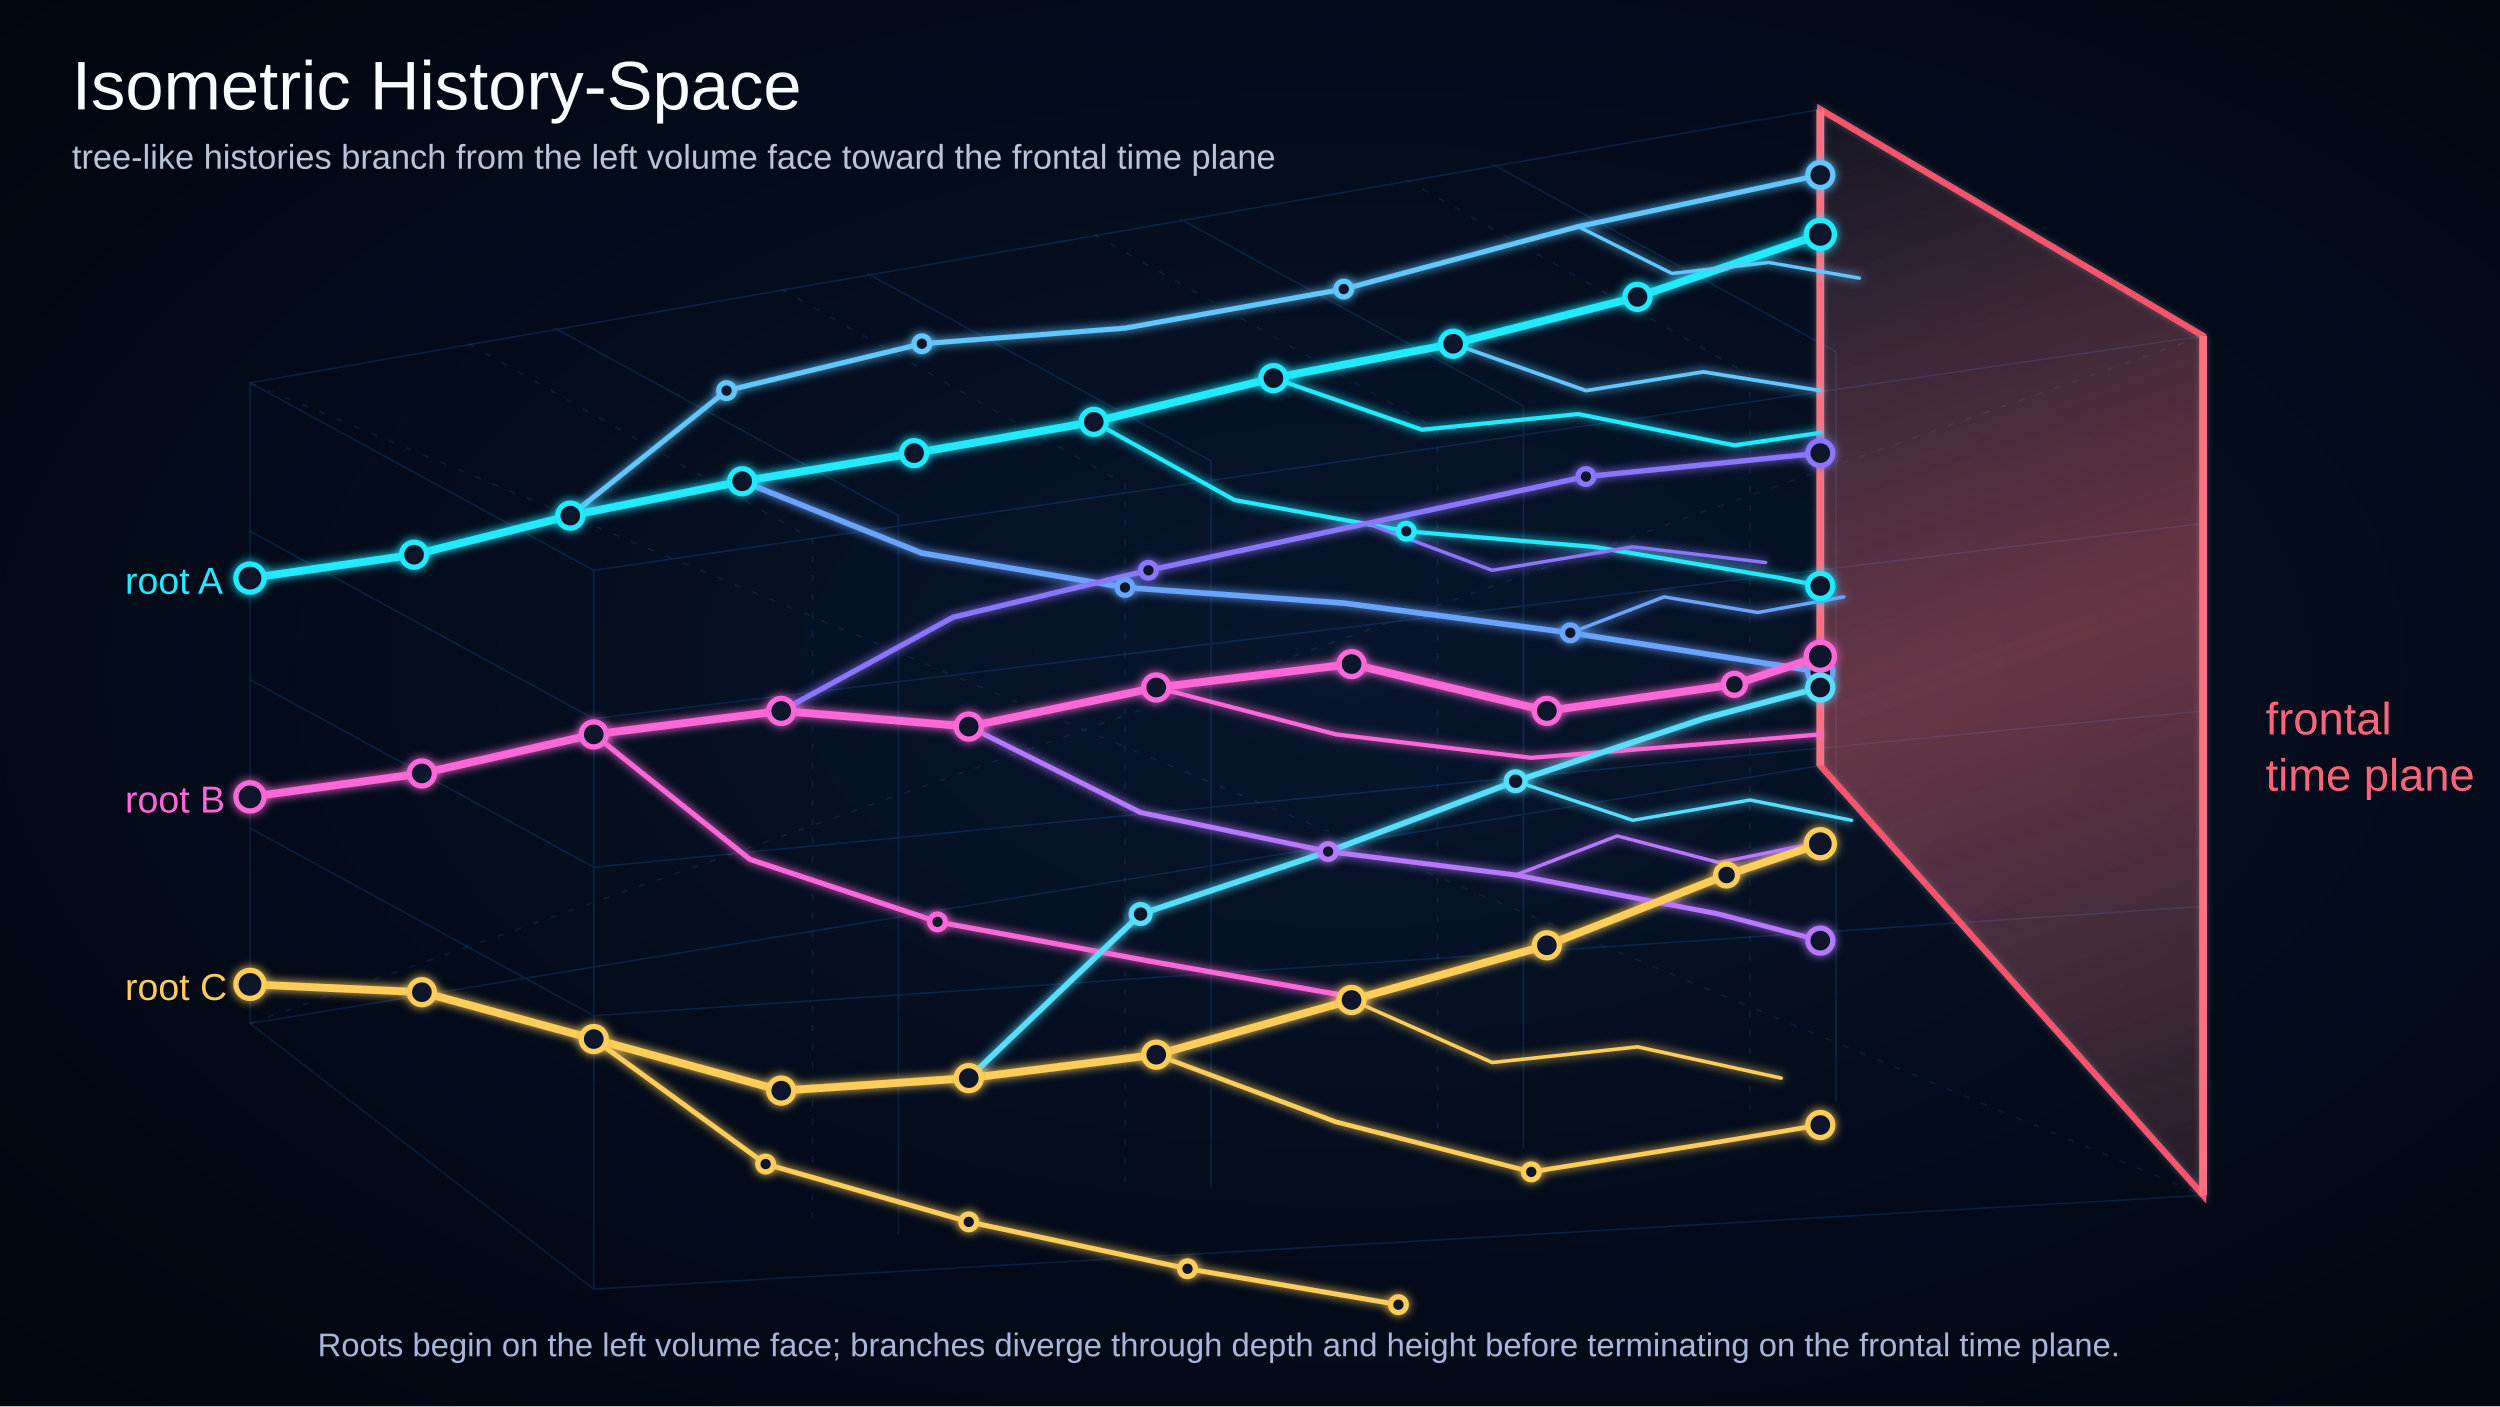
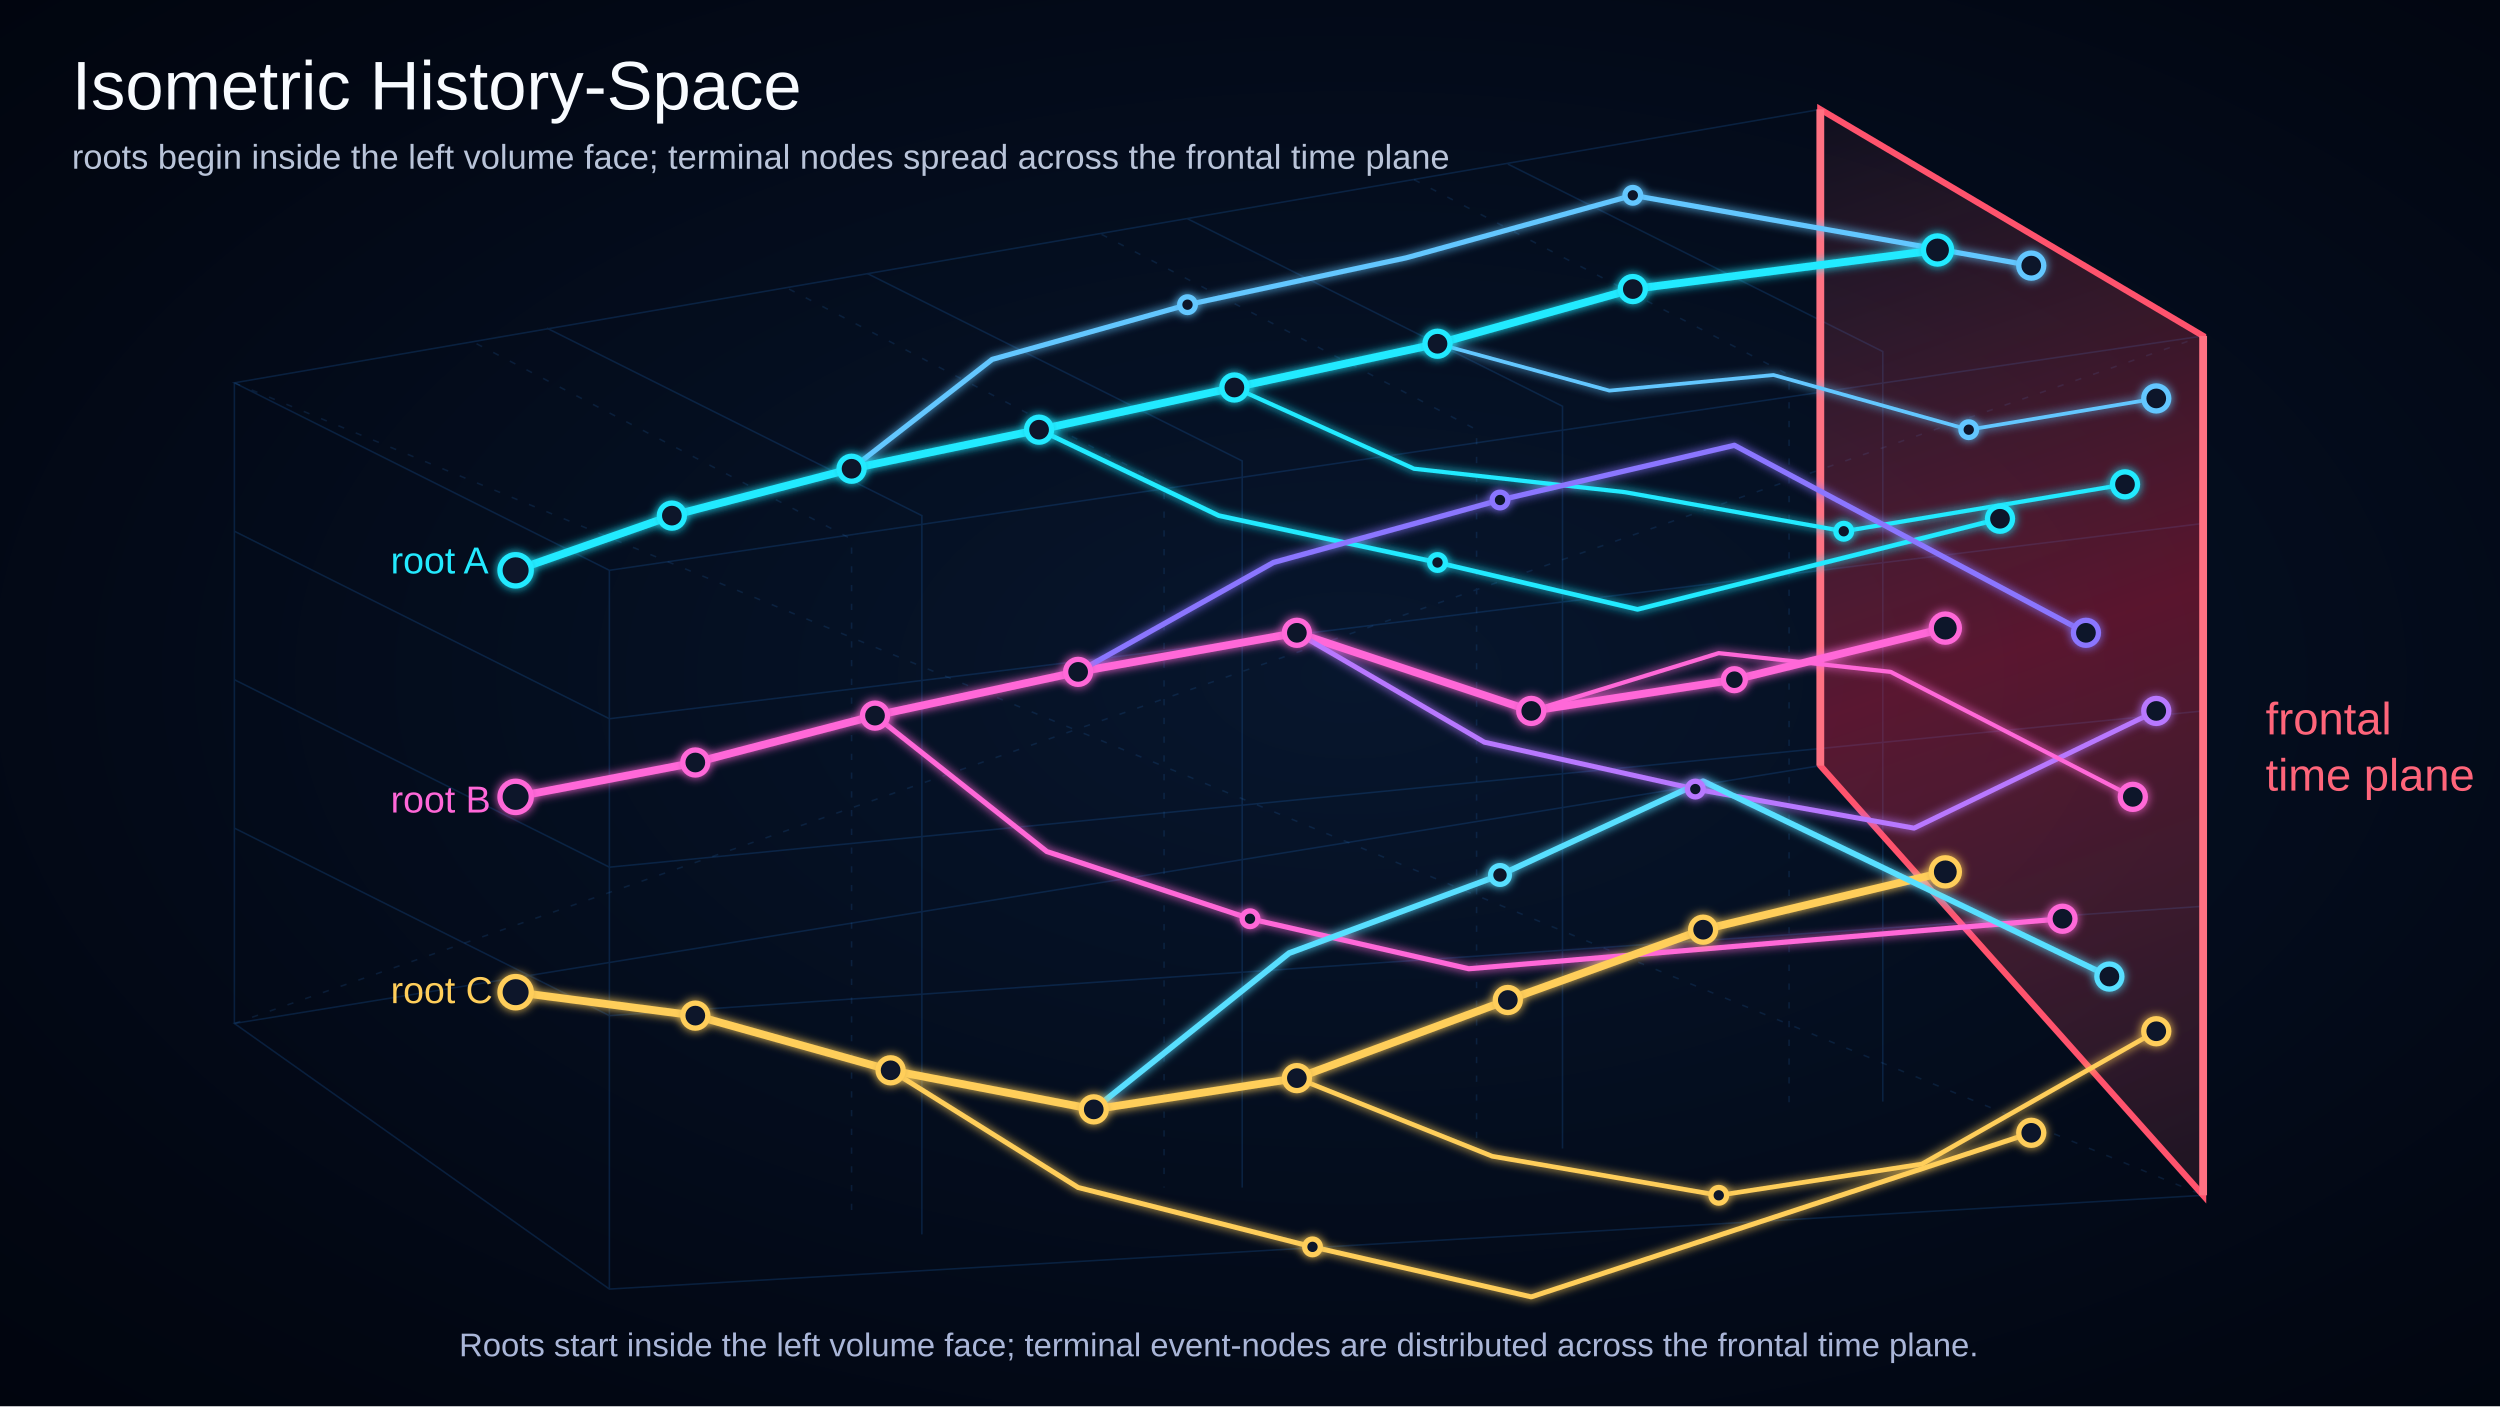
<svg xmlns="http://www.w3.org/2000/svg" viewBox="0 0 1600 900" role="img" aria-labelledby="title desc">
  <defs>
    <radialGradient id="bg" cx="54%" cy="48%" r="88%">
      <stop offset="0" stop-color="#07162d" />
      <stop offset="0.68" stop-color="#020713" />
      <stop offset="1" stop-color="#00030a" />
    </radialGradient>
    <linearGradient id="plane" x1="1165" y1="70" x2="1410" y2="765" gradientUnits="userSpaceOnUse">
      <stop offset="0" stop-color="#ff6b7d" stop-opacity="0.05" />
      <stop offset="0.5" stop-color="#ff234a" stop-opacity="0.34" />
      <stop offset="1" stop-color="#ff6b7d" stop-opacity="0.10" />
    </linearGradient>
    <filter id="glow" x="-70%" y="-70%" width="240%" height="240%">
      <feGaussianBlur stdDeviation="3" result="b" />
      <feMerge>
        <feMergeNode in="b" />
        <feMergeNode in="SourceGraphic" />
      </feMerge>
    </filter>
-     <filter id="soft" x="-50%" y="-50%" width="200%" height="200%">
-       <feDropShadow dx="0" dy="0" stdDeviation="2" flood-color="#ffffff" flood-opacity="0.25" />
-     </filter>
  </defs>
  <rect width="1600" height="900" fill="url(#bg)" />
  <text x="46" y="70" fill="#f8fbff" font-family="Segoe UI, Arial, sans-serif" font-size="44">Isometric History-Space</text>
-   <text x="46" y="108" fill="#b9c4d9" font-family="Segoe UI, Arial, sans-serif" font-size="22">tree-like histories branch from the left volume face toward the frontal time plane</text>
+   <text x="46" y="108" fill="#b9c4d9" font-family="Segoe UI, Arial, sans-serif" font-size="22">roots begin inside the left volume face; terminal nodes spread across the frontal time plane</text>
  <g stroke="#1f6fc7" fill="none" opacity="0.22">
-     <path d="M160 245 L1165 70 L1410 215 L380 365 Z" />
-     <path d="M160 655 L1165 490 L1410 765 L380 825 Z" />
-     <path d="M160 245 V655 M380 365 V825 M1165 70 V490 M1410 215 V765" />
-     <path d="M160 340 L380 460 L1410 335 M160 435 L380 555 L1410 455 M160 530 L380 650 L1410 580" />
-     <path d="M355 210 L575 330 V790 M555 175 L775 295 V760 M755 140 L975 260 V735 M955 105 L1175 225 V705" />
+     <path d="M150 245 L1165 70 L1410 215 L390 365 Z" />
+     <path d="M150 655 L1165 490 L1410 765 L390 825 Z" />
+     <path d="M150 245 V655 M390 365 V825 M1165 70 V490 M1410 215 V765" />
+     <path d="M150 340 L390 460 L1410 335 M150 435 L390 555 L1410 455 M150 530 L390 650 L1410 580" />
+     <path d="M350 210 L590 330 V790 M555 175 L795 295 V760 M760 140 L1000 260 V735 M965 105 L1205 225 V705" />
  </g>
  <g opacity="0.16" stroke="#2d7fd7" fill="none" stroke-dasharray="4 8">
-     <path d="M160 245 L1410 765 M160 655 L1410 215" />
-     <path d="M300 220 L520 345 L520 780 M500 185 L720 310 L720 760 M700 150 L920 275 L920 735 M900 115 L1120 240 L1120 710" />
+     <path d="M150 245 L1410 765 M150 655 L1410 215" />
+     <path d="M305 220 L545 345 L545 780 M505 185 L745 310 L745 760 M705 150 L945 275 L945 735 M905 115 L1145 240 L1145 710" />
  </g>
-   <g filter="url(#soft)">
-     <polygon points="1165,70 1410,215 1410,765 1165,490" fill="url(#plane)" stroke="#ff536d" stroke-width="4" />
-     <line x1="1165" y1="70" x2="1165" y2="490" stroke="#ff7182" stroke-width="5" />
-     <line x1="1410" y1="215" x2="1410" y2="765" stroke="#ff7182" stroke-width="5" />
-   </g>
+   <polygon points="1165,70 1410,215 1410,765 1165,490" fill="url(#plane)" stroke="#ff536d" stroke-width="4" />
+   <line x1="1165" y1="70" x2="1165" y2="490" stroke="#ff7182" stroke-width="5" />
+   <line x1="1410" y1="215" x2="1410" y2="765" stroke="#ff7182" stroke-width="5" />
  <text x="1450" y="470" fill="#ff657a" font-family="Segoe UI, Arial, sans-serif" font-size="29">frontal</text>
  <text x="1450" y="506" fill="#ff657a" font-family="Segoe UI, Arial, sans-serif" font-size="29">time plane</text>
-   <text x="80" y="380" fill="#23eaff" font-family="Segoe UI, Arial, sans-serif" font-size="24">root A</text>
-   <text x="80" y="520" fill="#ff67d8" font-family="Segoe UI, Arial, sans-serif" font-size="24">root B</text>
-   <text x="80" y="640" fill="#ffce5a" font-family="Segoe UI, Arial, sans-serif" font-size="24">root C</text>
+   <text x="250" y="367" fill="#23eaff" font-family="Segoe UI, Arial, sans-serif" font-size="24">root A</text>
+   <text x="250" y="520" fill="#ff67d8" font-family="Segoe UI, Arial, sans-serif" font-size="24">root B</text>
+   <text x="250" y="642" fill="#ffce5a" font-family="Segoe UI, Arial, sans-serif" font-size="24">root C</text>
  <g fill="none" stroke-linecap="round" stroke-linejoin="round" filter="url(#glow)">
-     <polyline points="160,370 265,355 365,330 475,308 585,290 700,270 815,242 930,220 1048,190 1165,150" stroke="#23eaff" stroke-width="5" />
-     <polyline points="365,330 465,250 590,220 720,210 860,185 1010,145 1165,112" stroke="#63c7ff" stroke-width="3.3" />
-     <polyline points="475,308 590,354 720,376 860,386 1005,405 1165,430" stroke="#6aa4ff" stroke-width="3.6" />
-     <polyline points="700,270 790,320 900,340 1020,350 1140,370 1165,375" stroke="#23eaff" stroke-width="2.7" />
-     <polyline points="815,242 910,275 1010,265 1110,285 1165,277" stroke="#23eaff" stroke-width="2.7" />
-     <polyline points="930,220 1015,250 1090,238 1165,250" stroke="#63c7ff" stroke-width="2.4" />
-     <polyline points="1010,145 1070,175 1132,168 1190,178" stroke="#63c7ff" stroke-width="2.2" />
-     <polyline points="1005,405 1065,382 1125,392 1180,382" stroke="#6aa4ff" stroke-width="2.2" />
-     <polyline points="160,510 270,495 380,470 500,455 620,465 740,440 865,425 990,455 1110,438 1165,420" stroke="#ff67d8" stroke-width="5" />
-     <polyline points="380,470 480,550 600,590 735,615 865,638" stroke="#ff67d8" stroke-width="3.3" />
-     <polyline points="500,455 610,395 735,365 875,335 1015,305 1165,290" stroke="#8b76ff" stroke-width="3.4" />
-     <polyline points="620,465 730,520 850,545 970,560 1100,585 1165,602" stroke="#b878ff" stroke-width="3.2" />
-     <polyline points="740,440 855,470 980,485 1105,475 1165,470" stroke="#ff67d8" stroke-width="2.7" />
-     <polyline points="875,335 955,365 1045,350 1130,360" stroke="#8b76ff" stroke-width="2.2" />
-     <polyline points="970,560 1035,535 1100,552 1160,540" stroke="#b878ff" stroke-width="2.2" />
-     <polyline points="160,630 270,635 380,665 500,698 620,690 740,675 865,640 990,605 1105,560 1165,540" stroke="#ffce5a" stroke-width="5" />
-     <polyline points="380,665 490,745 620,782 760,812 895,835" stroke="#ffce5a" stroke-width="3.2" />
-     <polyline points="620,690 730,585 850,545 970,500 1090,460 1165,440" stroke="#58dfff" stroke-width="3.7" />
-     <polyline points="740,675 855,718 980,750 1105,730 1165,720" stroke="#ffce5a" stroke-width="3" />
-     <polyline points="865,640 955,680 1048,670 1140,690" stroke="#ffce5a" stroke-width="2.3" />
-     <polyline points="970,500 1045,525 1120,512 1185,525" stroke="#58dfff" stroke-width="2.2" />
+     <polyline points="330,365 430,330 545,300 665,275 790,248 920,220 1045,185 1240,160" stroke="#23eaff" stroke-width="5" />
+     <polyline points="545,300 635,230 760,195 900,165 1045,125 1300,170" stroke="#63c7ff" stroke-width="3.3" />
+     <polyline points="665,275 780,330 920,360 1048,390 1280,332" stroke="#23eaff" stroke-width="3" />
+     <polyline points="790,248 905,300 1040,315 1180,340 1360,310" stroke="#23eaff" stroke-width="2.7" />
+     <polyline points="920,220 1030,250 1135,240 1260,275 1380,255" stroke="#63c7ff" stroke-width="2.4" />
+     <polyline points="330,510 445,488 560,458 690,430 830,405 980,455 1110,435 1245,402" stroke="#ff67d8" stroke-width="5" />
+     <polyline points="560,458 670,545 800,588 940,620 1320,588" stroke="#ff67d8" stroke-width="3.3" />
+     <polyline points="690,430 815,360 960,320 1110,285 1335,405" stroke="#8b76ff" stroke-width="3.4" />
+     <polyline points="830,405 950,475 1085,505 1225,530 1380,455" stroke="#b878ff" stroke-width="3.2" />
+     <polyline points="980,455 1100,418 1210,430 1365,510" stroke="#ff67d8" stroke-width="2.7" />
+     <polyline points="330,635 445,650 570,685 700,710 830,690 965,640 1090,595 1245,558" stroke="#ffce5a" stroke-width="5" />
+     <polyline points="570,685 690,760 840,798 980,830 1300,725" stroke="#ffce5a" stroke-width="3.2" />
+     <polyline points="700,710 825,610 960,560 1090,500 1350,625" stroke="#58dfff" stroke-width="3.7" />
+     <polyline points="830,690 955,740 1100,765 1230,745 1380,660" stroke="#ffce5a" stroke-width="3" />
  </g>
  <g fill="#07152a" stroke-width="3.4" filter="url(#glow)">
-     <circle cx="160" cy="370" r="9" stroke="#23eaff" />
-     <circle cx="265" cy="355" r="8" stroke="#23eaff" />
-     <circle cx="365" cy="330" r="8" stroke="#23eaff" />
-     <circle cx="475" cy="308" r="8" stroke="#23eaff" />
-     <circle cx="585" cy="290" r="8" stroke="#23eaff" />
-     <circle cx="700" cy="270" r="8" stroke="#23eaff" />
-     <circle cx="815" cy="242" r="8" stroke="#23eaff" />
-     <circle cx="930" cy="220" r="8" stroke="#23eaff" />
-     <circle cx="1048" cy="190" r="8" stroke="#23eaff" />
-     <circle cx="1165" cy="150" r="9" stroke="#23eaff" />
-     <circle cx="465" cy="250" r="5" stroke="#63c7ff" />
-     <circle cx="590" cy="220" r="5" stroke="#63c7ff" />
-     <circle cx="860" cy="185" r="5" stroke="#63c7ff" />
-     <circle cx="1165" cy="112" r="8" stroke="#63c7ff" />
-     <circle cx="720" cy="376" r="5" stroke="#6aa4ff" />
-     <circle cx="1005" cy="405" r="5" stroke="#6aa4ff" />
-     <circle cx="1165" cy="430" r="8" stroke="#6aa4ff" />
-     <circle cx="900" cy="340" r="5" stroke="#23eaff" />
-     <circle cx="1165" cy="375" r="8" stroke="#23eaff" />
-     <circle cx="160" cy="510" r="9" stroke="#ff67d8" />
-     <circle cx="270" cy="495" r="8" stroke="#ff67d8" />
-     <circle cx="380" cy="470" r="8" stroke="#ff67d8" />
-     <circle cx="500" cy="455" r="8" stroke="#ff67d8" />
-     <circle cx="620" cy="465" r="8" stroke="#ff67d8" />
-     <circle cx="740" cy="440" r="8" stroke="#ff67d8" />
-     <circle cx="865" cy="425" r="8" stroke="#ff67d8" />
-     <circle cx="990" cy="455" r="8" stroke="#ff67d8" />
-     <circle cx="1110" cy="438" r="7" stroke="#ff67d8" />
-     <circle cx="1165" cy="420" r="9" stroke="#ff67d8" />
-     <circle cx="600" cy="590" r="5" stroke="#ff67d8" />
-     <circle cx="865" cy="638" r="5" stroke="#ff67d8" />
-     <circle cx="735" cy="365" r="5" stroke="#8b76ff" />
-     <circle cx="1015" cy="305" r="5" stroke="#8b76ff" />
-     <circle cx="1165" cy="290" r="8" stroke="#8b76ff" />
-     <circle cx="850" cy="545" r="5" stroke="#b878ff" />
-     <circle cx="1165" cy="602" r="8" stroke="#b878ff" />
-     <circle cx="160" cy="630" r="9" stroke="#ffce5a" />
-     <circle cx="270" cy="635" r="8" stroke="#ffce5a" />
-     <circle cx="380" cy="665" r="8" stroke="#ffce5a" />
-     <circle cx="500" cy="698" r="8" stroke="#ffce5a" />
-     <circle cx="620" cy="690" r="8" stroke="#ffce5a" />
-     <circle cx="740" cy="675" r="8" stroke="#ffce5a" />
-     <circle cx="865" cy="640" r="8" stroke="#ffce5a" />
-     <circle cx="990" cy="605" r="8" stroke="#ffce5a" />
-     <circle cx="1105" cy="560" r="7" stroke="#ffce5a" />
-     <circle cx="1165" cy="540" r="9" stroke="#ffce5a" />
-     <circle cx="490" cy="745" r="5" stroke="#ffce5a" />
-     <circle cx="620" cy="782" r="5" stroke="#ffce5a" />
-     <circle cx="760" cy="812" r="5" stroke="#ffce5a" />
-     <circle cx="895" cy="835" r="5" stroke="#ffce5a" />
-     <circle cx="730" cy="585" r="6" stroke="#58dfff" />
-     <circle cx="970" cy="500" r="6" stroke="#58dfff" />
-     <circle cx="1165" cy="440" r="8" stroke="#58dfff" />
-     <circle cx="980" cy="750" r="5" stroke="#ffce5a" />
-     <circle cx="1165" cy="720" r="8" stroke="#ffce5a" />
+     <circle cx="330" cy="365" r="10" stroke="#23eaff" />
+     <circle cx="430" cy="330" r="8" stroke="#23eaff" />
+     <circle cx="545" cy="300" r="8" stroke="#23eaff" />
+     <circle cx="665" cy="275" r="8" stroke="#23eaff" />
+     <circle cx="790" cy="248" r="8" stroke="#23eaff" />
+     <circle cx="920" cy="220" r="8" stroke="#23eaff" />
+     <circle cx="1045" cy="185" r="8" stroke="#23eaff" />
+     <circle cx="1240" cy="160" r="9" stroke="#23eaff" />
+     <circle cx="760" cy="195" r="5" stroke="#63c7ff" />
+     <circle cx="1045" cy="125" r="5" stroke="#63c7ff" />
+     <circle cx="1300" cy="170" r="8" stroke="#63c7ff" />
+     <circle cx="920" cy="360" r="5" stroke="#23eaff" />
+     <circle cx="1280" cy="332" r="8" stroke="#23eaff" />
+     <circle cx="1180" cy="340" r="5" stroke="#23eaff" />
+     <circle cx="1360" cy="310" r="8" stroke="#23eaff" />
+     <circle cx="1260" cy="275" r="5" stroke="#63c7ff" />
+     <circle cx="1380" cy="255" r="8" stroke="#63c7ff" />
+     <circle cx="330" cy="510" r="10" stroke="#ff67d8" />
+     <circle cx="445" cy="488" r="8" stroke="#ff67d8" />
+     <circle cx="560" cy="458" r="8" stroke="#ff67d8" />
+     <circle cx="690" cy="430" r="8" stroke="#ff67d8" />
+     <circle cx="830" cy="405" r="8" stroke="#ff67d8" />
+     <circle cx="980" cy="455" r="8" stroke="#ff67d8" />
+     <circle cx="1110" cy="435" r="7" stroke="#ff67d8" />
+     <circle cx="1245" cy="402" r="9" stroke="#ff67d8" />
+     <circle cx="800" cy="588" r="5" stroke="#ff67d8" />
+     <circle cx="1320" cy="588" r="8" stroke="#ff67d8" />
+     <circle cx="960" cy="320" r="5" stroke="#8b76ff" />
+     <circle cx="1335" cy="405" r="8" stroke="#8b76ff" />
+     <circle cx="1085" cy="505" r="5" stroke="#b878ff" />
+     <circle cx="1380" cy="455" r="8" stroke="#b878ff" />
+     <circle cx="1365" cy="510" r="8" stroke="#ff67d8" />
+     <circle cx="330" cy="635" r="10" stroke="#ffce5a" />
+     <circle cx="445" cy="650" r="8" stroke="#ffce5a" />
+     <circle cx="570" cy="685" r="8" stroke="#ffce5a" />
+     <circle cx="700" cy="710" r="8" stroke="#ffce5a" />
+     <circle cx="830" cy="690" r="8" stroke="#ffce5a" />
+     <circle cx="965" cy="640" r="8" stroke="#ffce5a" />
+     <circle cx="1090" cy="595" r="8" stroke="#ffce5a" />
+     <circle cx="1245" cy="558" r="9" stroke="#ffce5a" />
+     <circle cx="840" cy="798" r="5" stroke="#ffce5a" />
+     <circle cx="1300" cy="725" r="8" stroke="#ffce5a" />
+     <circle cx="960" cy="560" r="6" stroke="#58dfff" />
+     <circle cx="1350" cy="625" r="8" stroke="#58dfff" />
+     <circle cx="1100" cy="765" r="5" stroke="#ffce5a" />
+     <circle cx="1380" cy="660" r="8" stroke="#ffce5a" />
  </g>
-   <text x="780" y="868" fill="#aab6d8" font-family="Segoe UI, Arial, sans-serif" font-size="21" text-anchor="middle">Roots begin on the left volume face; branches diverge through depth and height before terminating on the frontal time plane.</text>
+   <text x="780" y="868" fill="#aab6d8" font-family="Segoe UI, Arial, sans-serif" font-size="21" text-anchor="middle">Roots start inside the left volume face; terminal event-nodes are distributed across the frontal time plane.</text>
</svg>
